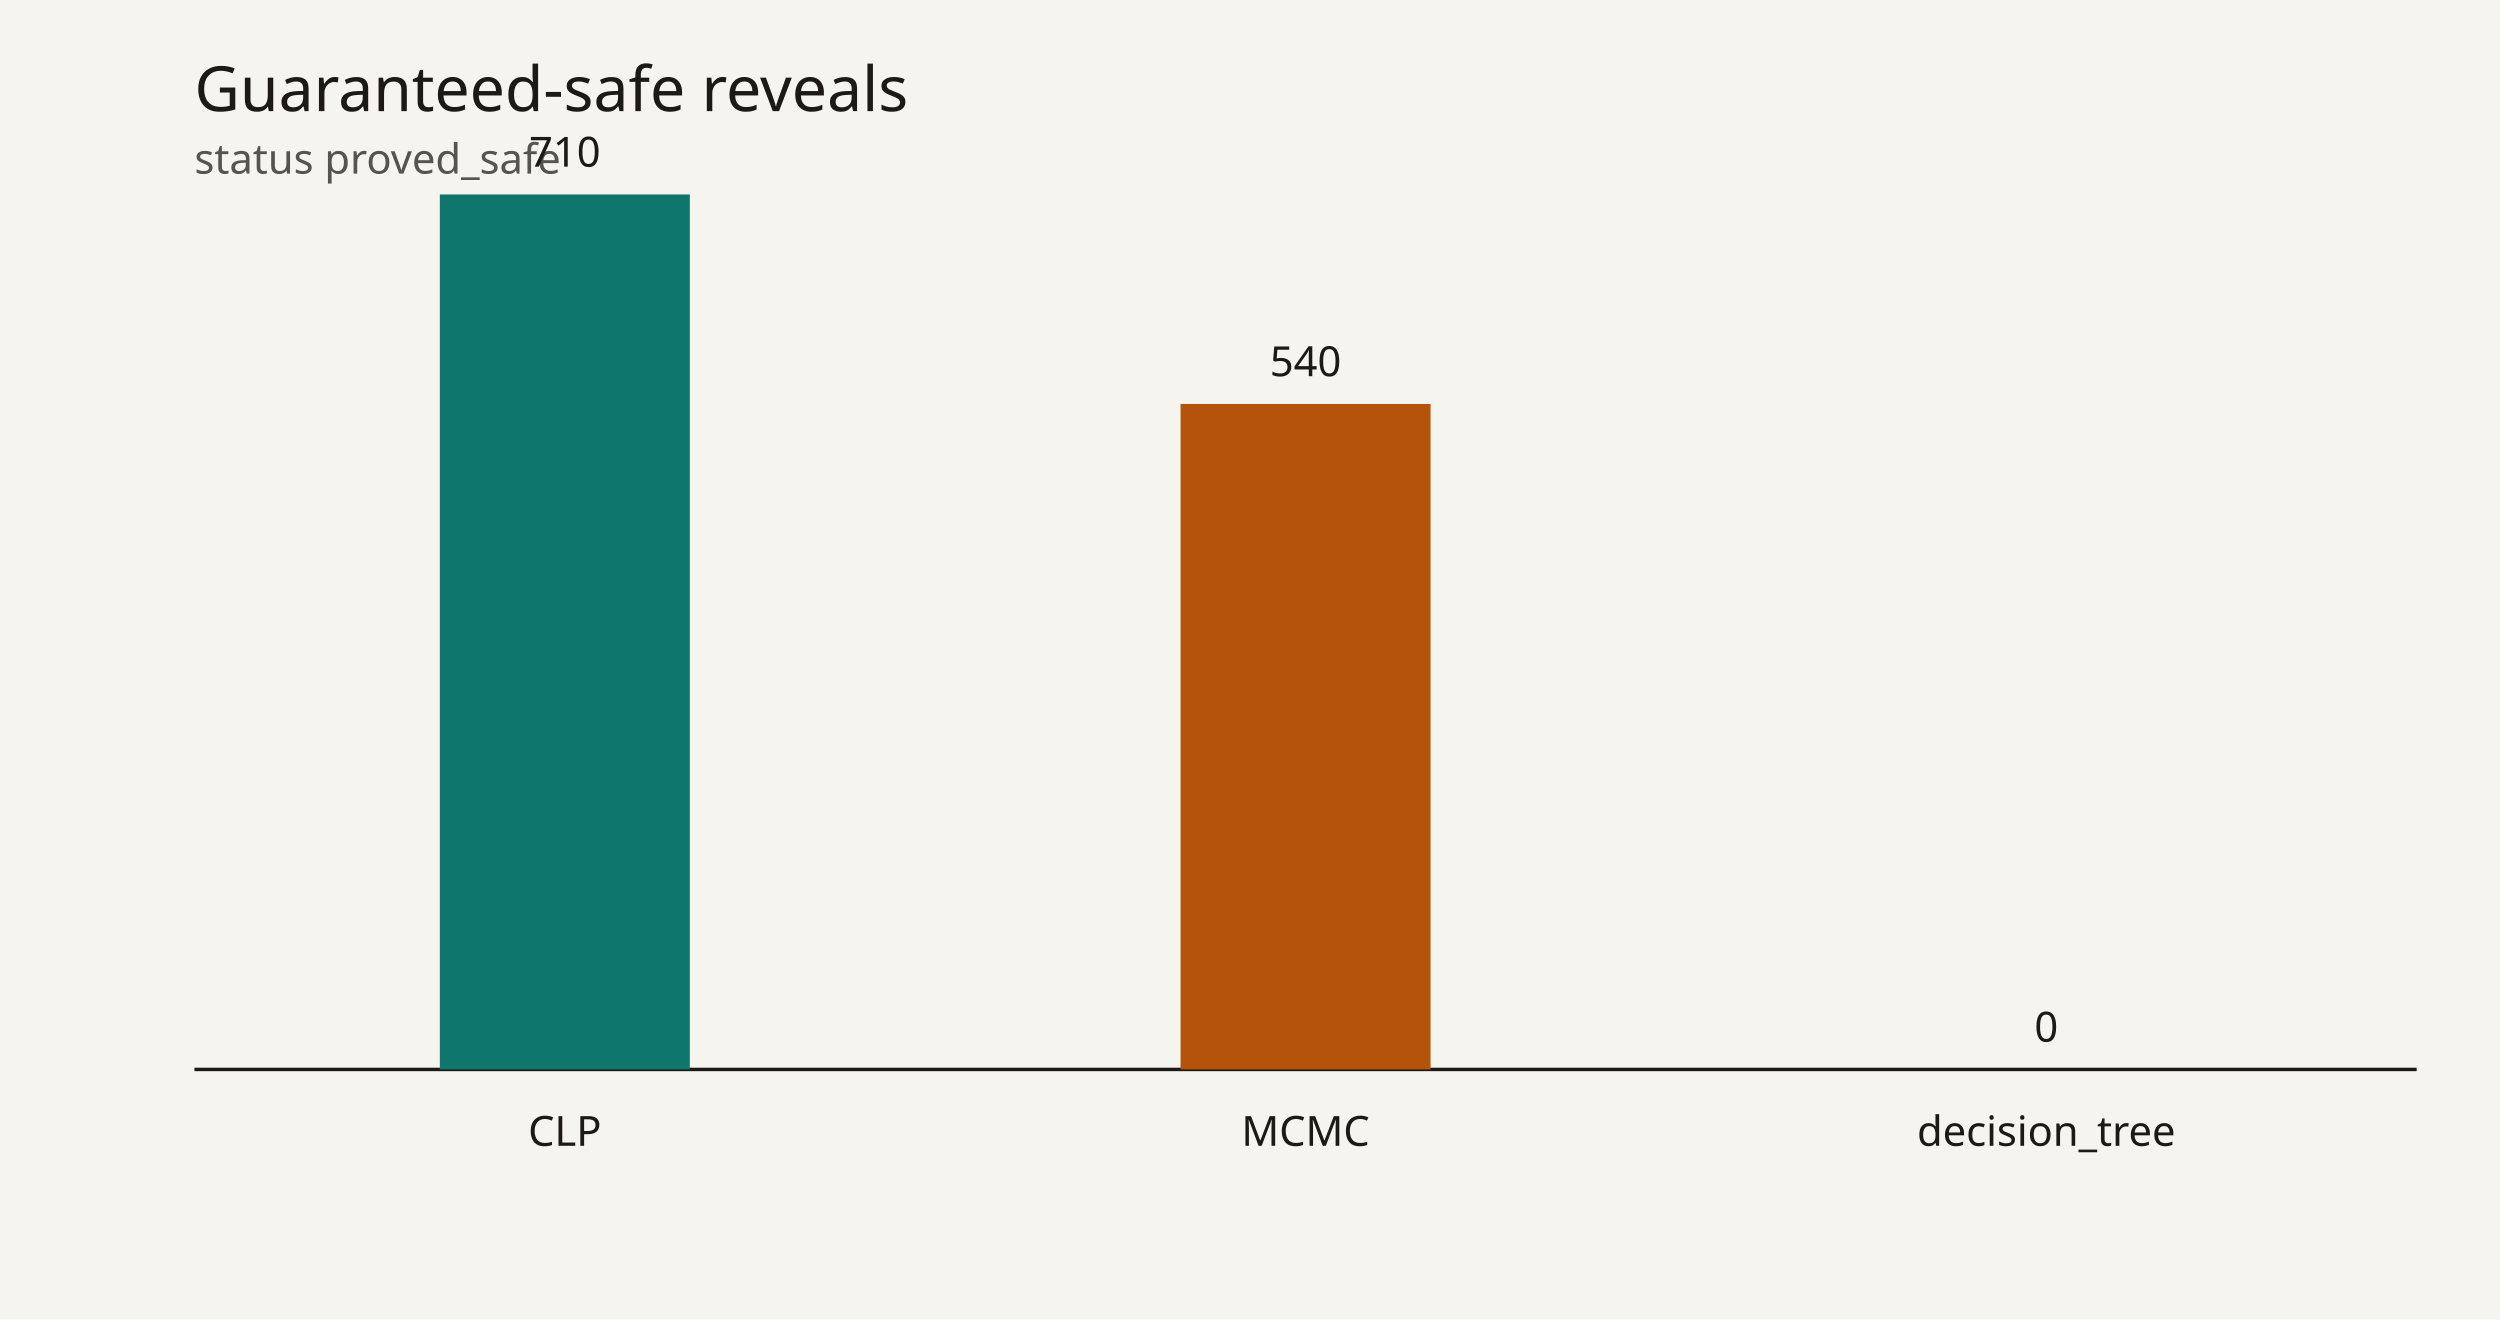
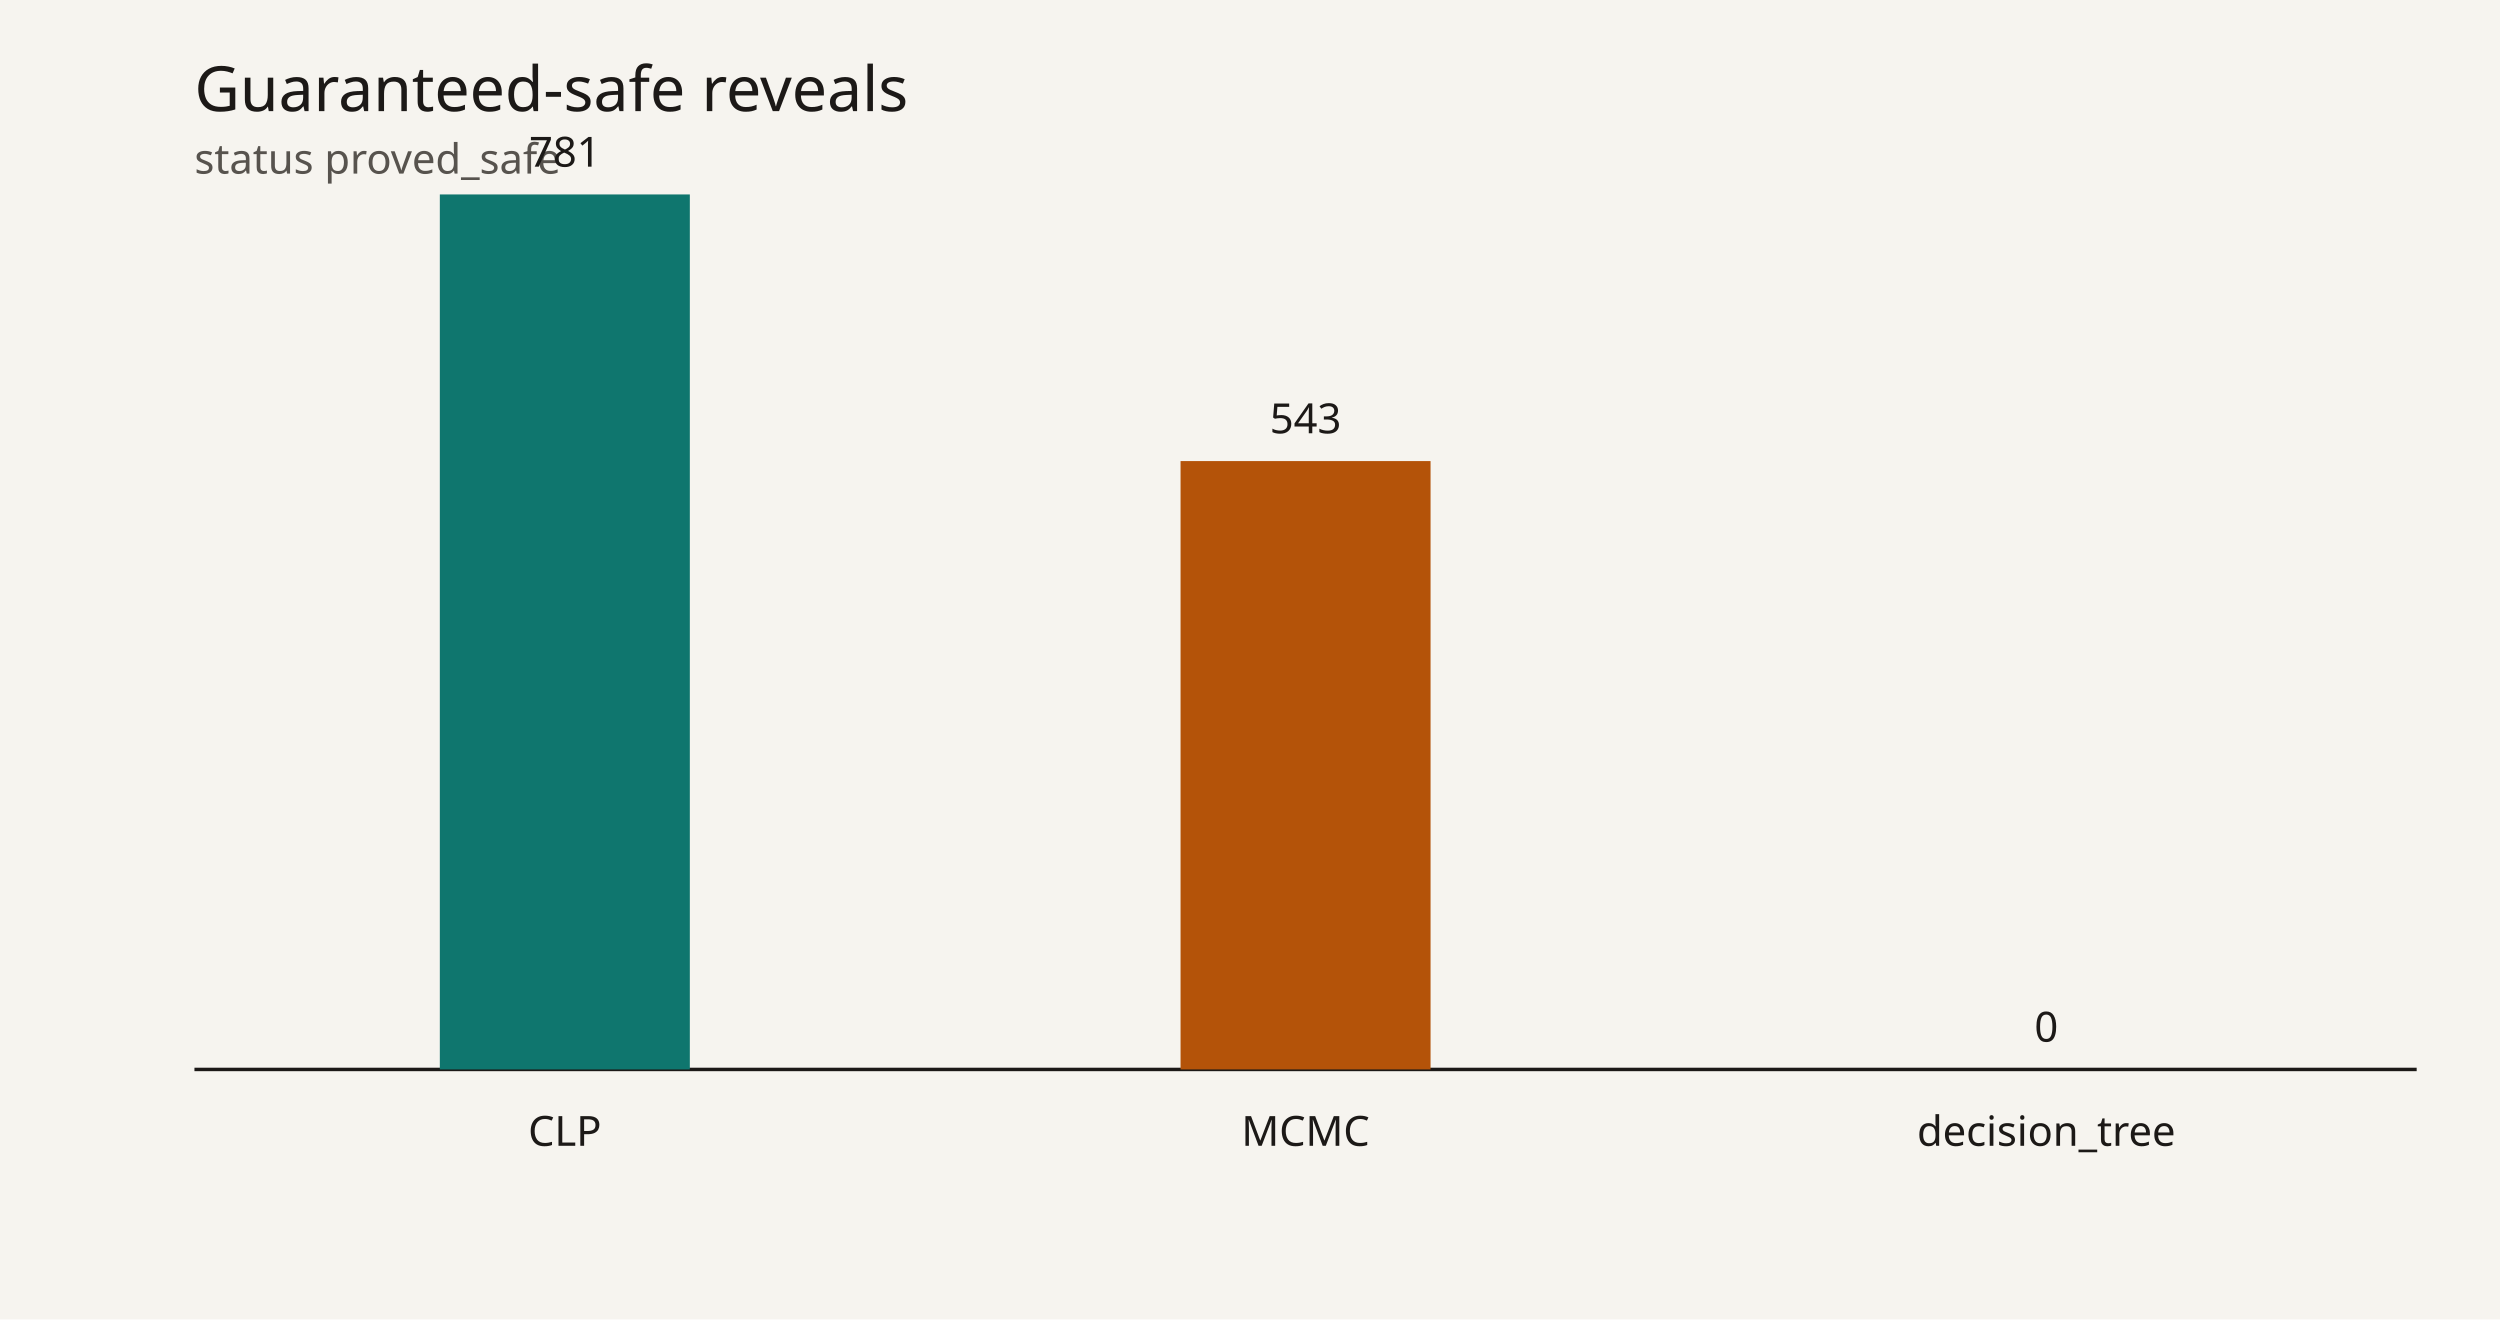
<svg xmlns="http://www.w3.org/2000/svg" width="720" height="380" viewBox="0 0 720 380">
  <rect width="100%" height="100%" fill="#f6f4ef" />
  <text x="56" y="32" font-family="sans-serif" font-size="18" fill="#1c1917">Guaranteed-safe reveals</text>
  <text x="56" y="50" font-family="sans-serif" font-size="12" fill="#57534e">status proved_safe</text>
  <line x1="56" y1="308" x2="696" y2="308" stroke="#1c1917" stroke-width="1" />
  <rect x="126.67" y="56.00" width="72.00" height="252.00" fill="#0f766e" />
-   <text x="162.67" y="48.00" text-anchor="middle" font-family="sans-serif" font-size="12" fill="#1c1917">710</text>
+   <text x="162.67" y="48.00" text-anchor="middle" font-family="sans-serif" font-size="12" fill="#1c1917">781</text>
  <text x="162.67" y="330.00" text-anchor="middle" font-family="sans-serif" font-size="12" fill="#1c1917">CLP</text>
-   <rect x="340.00" y="116.34" width="72.00" height="191.66" fill="#b45309" />
-   <text x="376.00" y="108.34" text-anchor="middle" font-family="sans-serif" font-size="12" fill="#1c1917">540</text>
+   <rect x="340.00" y="132.79" width="72.00" height="175.21" fill="#b45309" />
+   <text x="376.00" y="124.79" text-anchor="middle" font-family="sans-serif" font-size="12" fill="#1c1917">543</text>
  <text x="376.00" y="330.00" text-anchor="middle" font-family="sans-serif" font-size="12" fill="#1c1917">MCMC</text>
  <rect x="553.33" y="308.00" width="72.00" height="0.00" fill="#1d4ed8" />
  <text x="589.33" y="300.00" text-anchor="middle" font-family="sans-serif" font-size="12" fill="#1c1917">0</text>
  <text x="589.33" y="330.00" text-anchor="middle" font-family="sans-serif" font-size="12" fill="#1c1917">decision_tree</text>
</svg>
